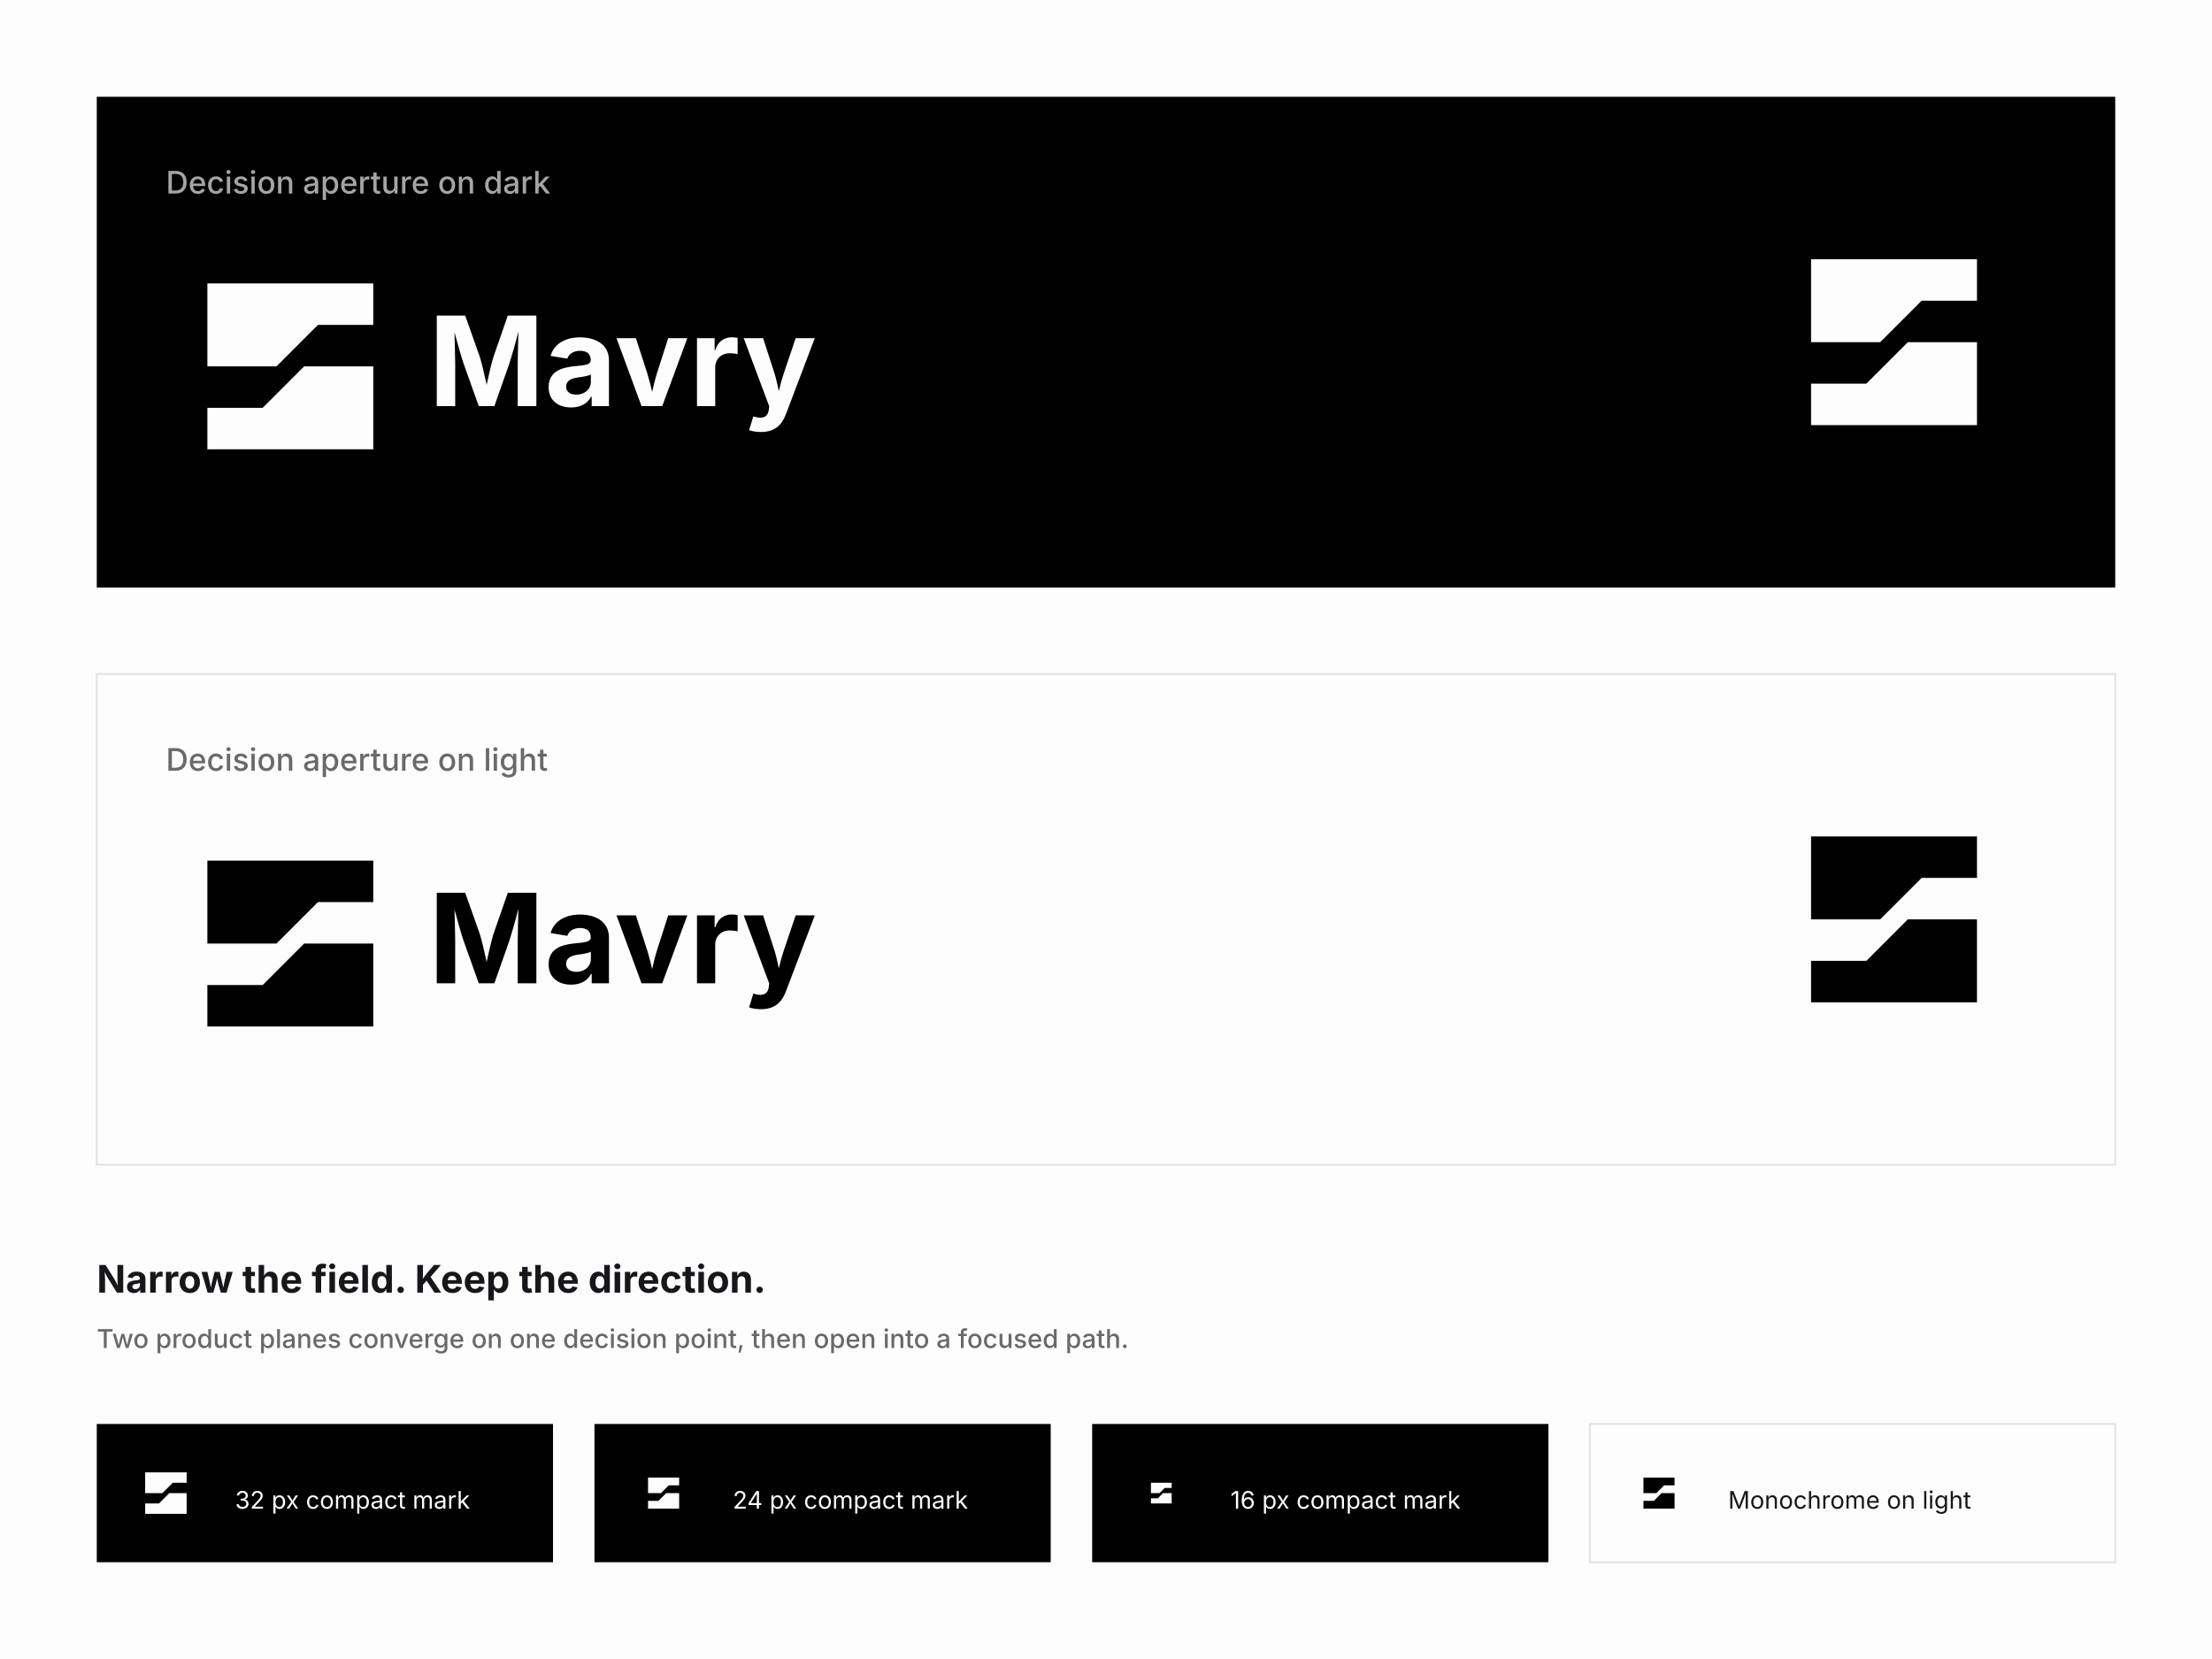
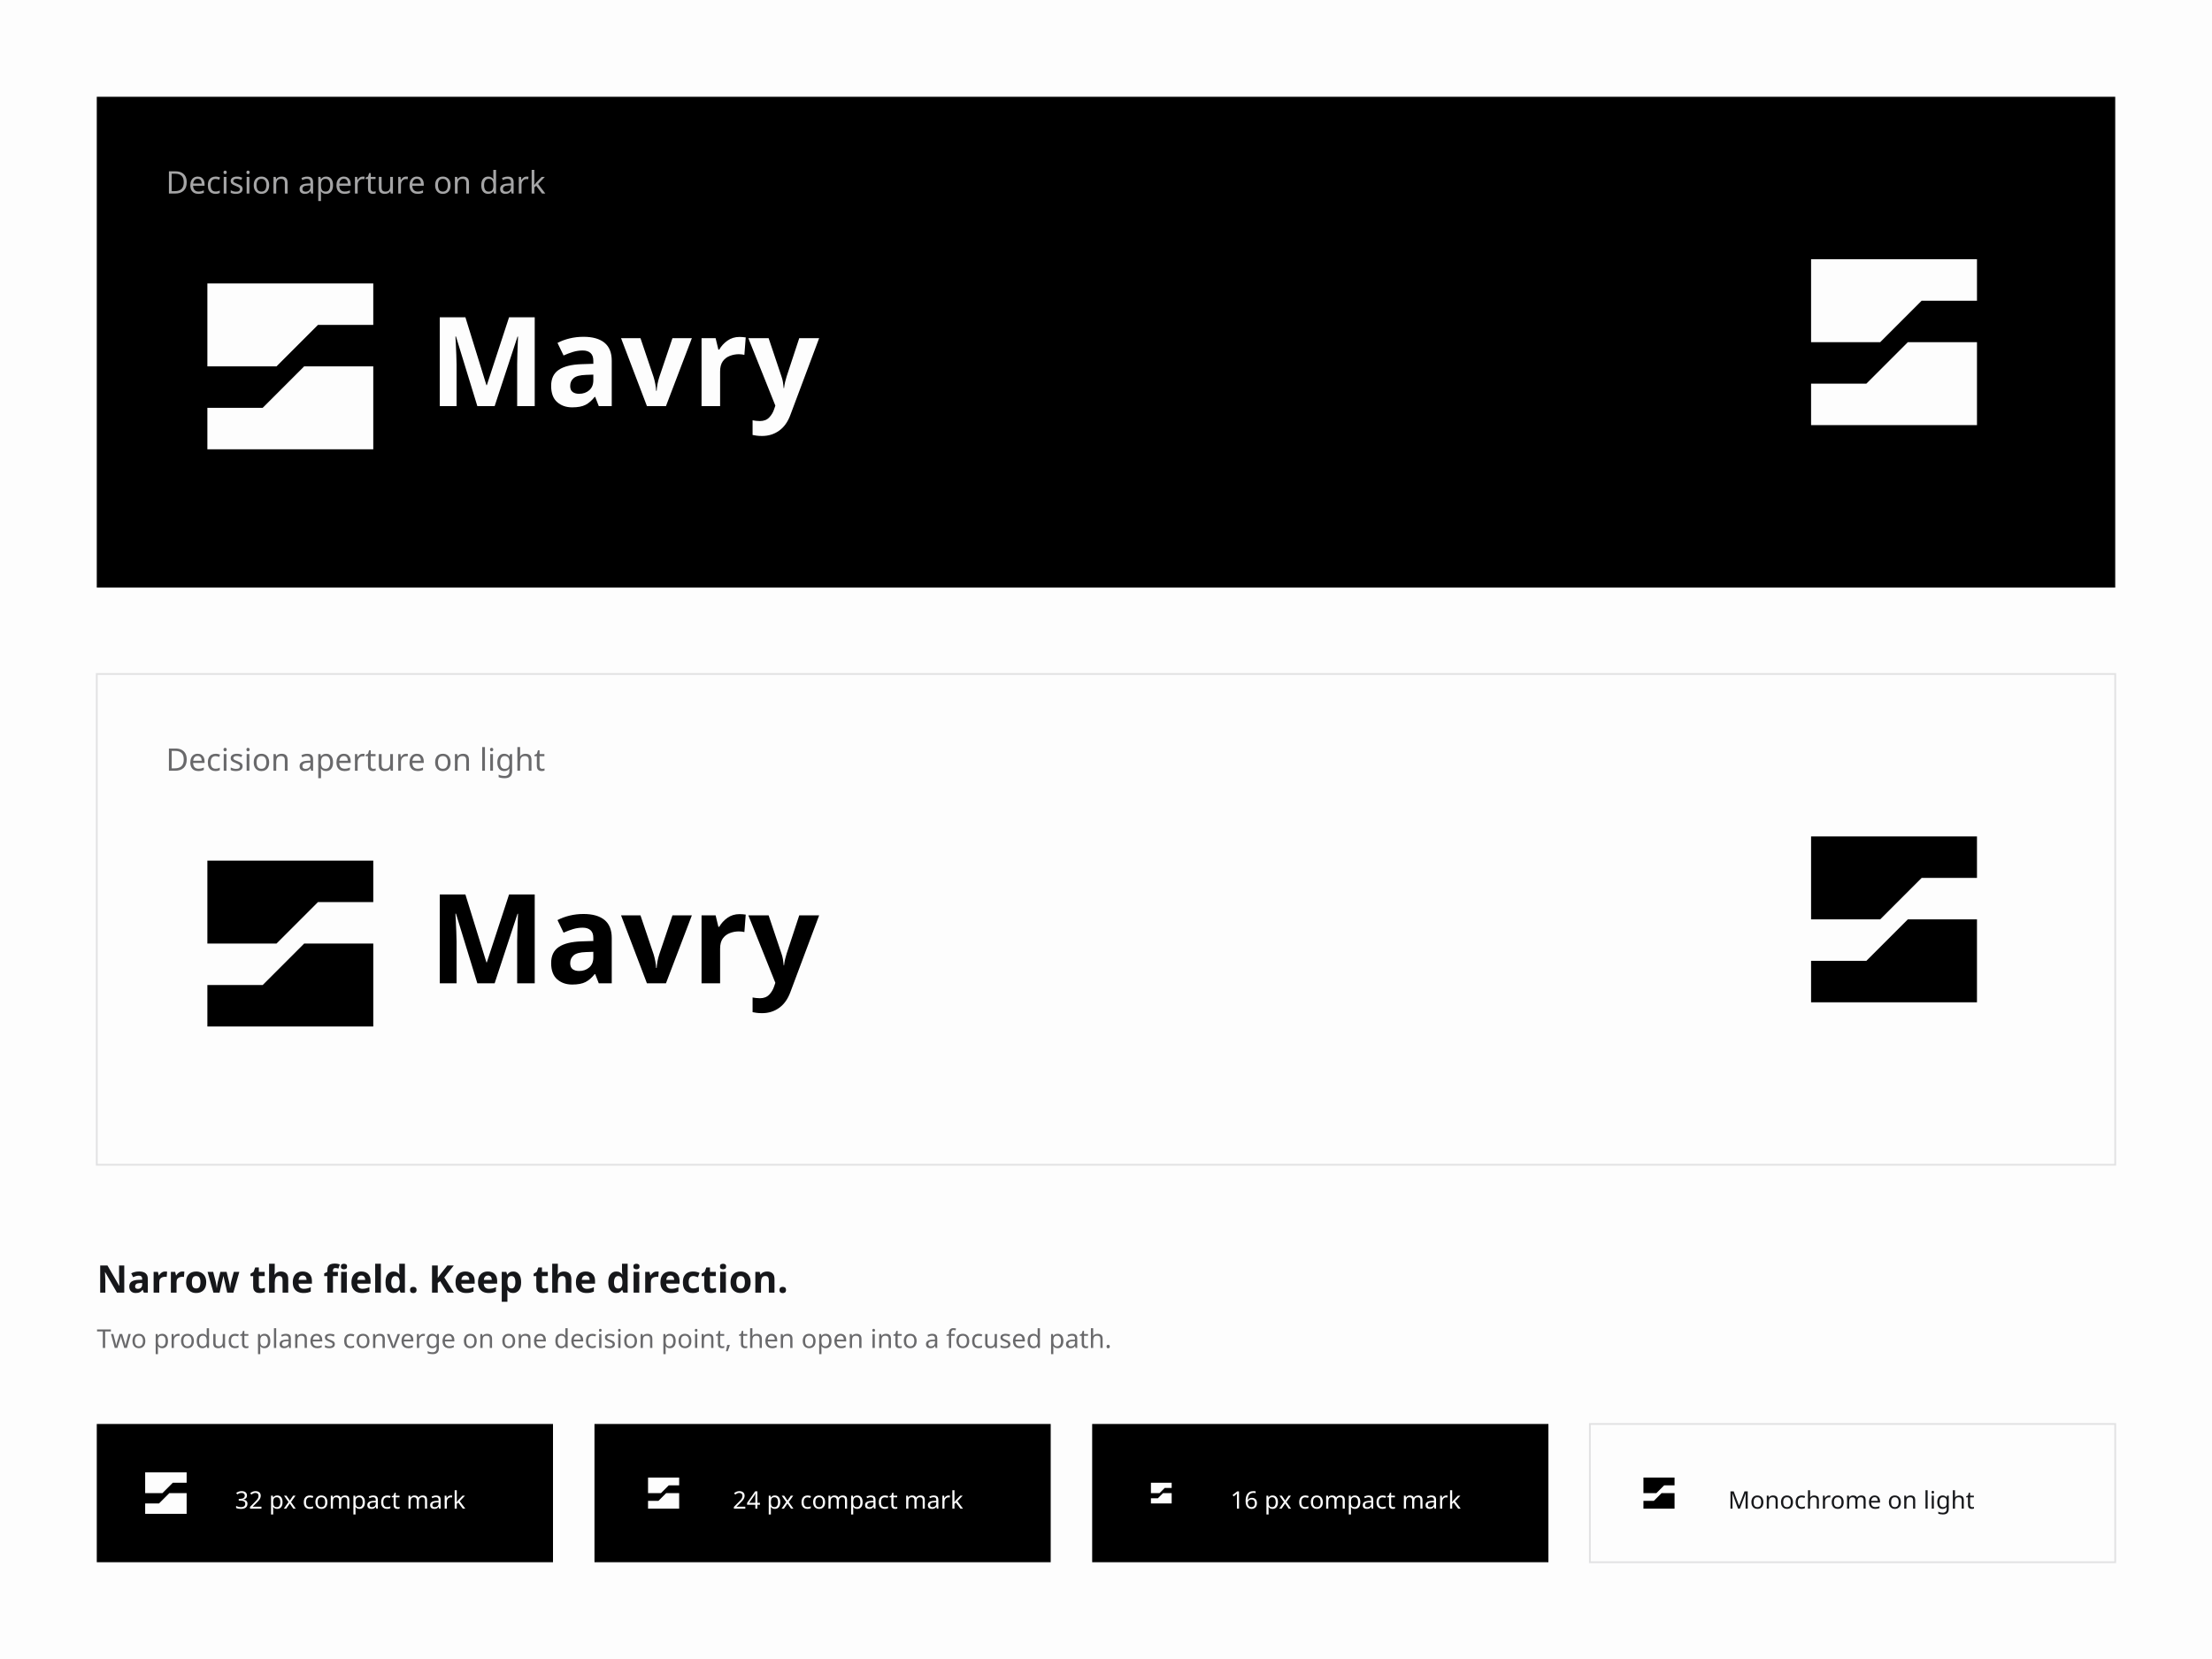
<svg xmlns="http://www.w3.org/2000/svg" width="1280" height="960" viewBox="0 0 1280 960" fill="none" role="img" aria-labelledby="title desc">
  <rect width="1280" height="960" fill="#FDFDFD" />
  <rect x="56" y="56" width="1168" height="284" fill="#000000" />
-   <text x="96" y="112" fill="#FDFEFFA6" font-family="Inter, sans-serif" font-size="18" font-weight="500">Decision aperture on dark</text>
+   <text x="96" y="112" fill="#FDFEFFA6" font-family="Geist Variable, Geist, sans-serif" font-size="18" font-weight="500">Decision aperture on dark</text>
  <g transform="translate(104 148)" fill="#FDFDFD">
    <path d="M16 16H112V40H80L56 64H16V16ZM16 88H48L72 64H112V112H16V88Z" />
  </g>
-   <text x="248" y="235" fill="#FDFDFD" font-family="Inter, sans-serif" font-size="72" font-weight="650">Mavry</text>
+   <text x="248" y="235" fill="#FDFDFD" font-family="Geist Variable, Geist, sans-serif" font-size="72" font-weight="650">Mavry</text>
  <g transform="translate(1032 134)" fill="#FDFDFD">
    <path d="M16 16H112V40H80L56 64H16V16ZM16 88H48L72 64H112V112H16V88Z" />
  </g>
  <rect x="56" y="390" width="1168" height="284" fill="#FDFDFD" stroke="#16171A" stroke-opacity="0.12" />
-   <text x="96" y="446" fill="#16171A" fill-opacity="0.64" font-family="Inter, sans-serif" font-size="18" font-weight="500">Decision aperture on light</text>
+   <text x="96" y="446" fill="#16171A" fill-opacity="0.64" font-family="Geist Variable, Geist, sans-serif" font-size="18" font-weight="500">Decision aperture on light</text>
  <g transform="translate(104 482)" fill="#000000">
    <path d="M16 16H112V40H80L56 64H16V16ZM16 88H48L72 64H112V112H16V88Z" />
  </g>
-   <text x="248" y="569" fill="#000000" font-family="Inter, sans-serif" font-size="72" font-weight="650">Mavry</text>
+   <text x="248" y="569" fill="#000000" font-family="Geist Variable, Geist, sans-serif" font-size="72" font-weight="650">Mavry</text>
  <g transform="translate(1032 468)" fill="#000000">
    <path d="M16 16H112V40H80L56 64H16V16ZM16 88H48L72 64H112V112H16V88Z" />
  </g>
-   <text x="56" y="748" fill="#16171A" font-family="Inter, sans-serif" font-size="22" font-weight="650">Narrow the field. Keep the direction.</text>
-   <text x="56" y="780" fill="#16171A" fill-opacity="0.64" font-family="Inter, sans-serif" font-size="15" font-weight="500">Two product planes converge on one decision point, then open into a focused path.</text>
+   <text x="56" y="748" fill="#16171A" font-family="Geist Variable, Geist, sans-serif" font-size="22" font-weight="650">Narrow the field. Keep the direction.</text>
+   <text x="56" y="780" fill="#16171A" fill-opacity="0.64" font-family="Geist Variable, Geist, sans-serif" font-size="15" font-weight="500">Two product planes converge on one decision point, then open into a focused path.</text>
  <g transform="translate(56 824)">
    <rect width="264" height="80" fill="#000000" />
    <g transform="translate(24 24) scale(0.25)" fill="#FDFDFD">
      <path d="M16 16H112V40H80L56 64H16V16ZM16 88H48L72 64H112V112H16V88Z" />
    </g>
-     <text x="80" y="49" fill="#FDFDFD" font-family="Inter, sans-serif" font-size="14">32 px compact mark</text>
+     <text x="80" y="49" fill="#FDFDFD" font-family="Geist Variable, Geist, sans-serif" font-size="14">32 px compact mark</text>
  </g>
  <g transform="translate(344 824)">
    <rect width="264" height="80" fill="#000000" />
    <g transform="translate(28 28) scale(0.1875)" fill="#FDFDFD">
      <path d="M16 16H112V40H80L56 64H16V16ZM16 88H48L72 64H112V112H16V88Z" />
    </g>
-     <text x="80" y="49" fill="#FDFDFD" font-family="Inter, sans-serif" font-size="14">24 px compact mark</text>
+     <text x="80" y="49" fill="#FDFDFD" font-family="Geist Variable, Geist, sans-serif" font-size="14">24 px compact mark</text>
  </g>
  <g transform="translate(632 824)">
    <rect width="264" height="80" fill="#000000" />
    <g transform="translate(32 32) scale(0.125)" fill="#FDFDFD">
      <path d="M16 16H112V40H80L56 64H16V16ZM16 88H48L72 64H112V112H16V88Z" />
    </g>
-     <text x="80" y="49" fill="#FDFDFD" font-family="Inter, sans-serif" font-size="14">16 px compact mark</text>
+     <text x="80" y="49" fill="#FDFDFD" font-family="Geist Variable, Geist, sans-serif" font-size="14">16 px compact mark</text>
  </g>
  <g transform="translate(920 824)">
    <rect width="304" height="80" fill="#FDFDFD" stroke="#16171A" stroke-opacity="0.12" />
    <g transform="translate(28 28) scale(0.1875)" fill="#000000">
      <path d="M16 16H112V40H80L56 64H16V16ZM16 88H48L72 64H112V112H16V88Z" />
    </g>
-     <text x="80" y="49" fill="#16171A" font-family="Inter, sans-serif" font-size="14">Monochrome on light</text>
+     <text x="80" y="49" fill="#16171A" font-family="Geist Variable, Geist, sans-serif" font-size="14">Monochrome on light</text>
  </g>
</svg>
